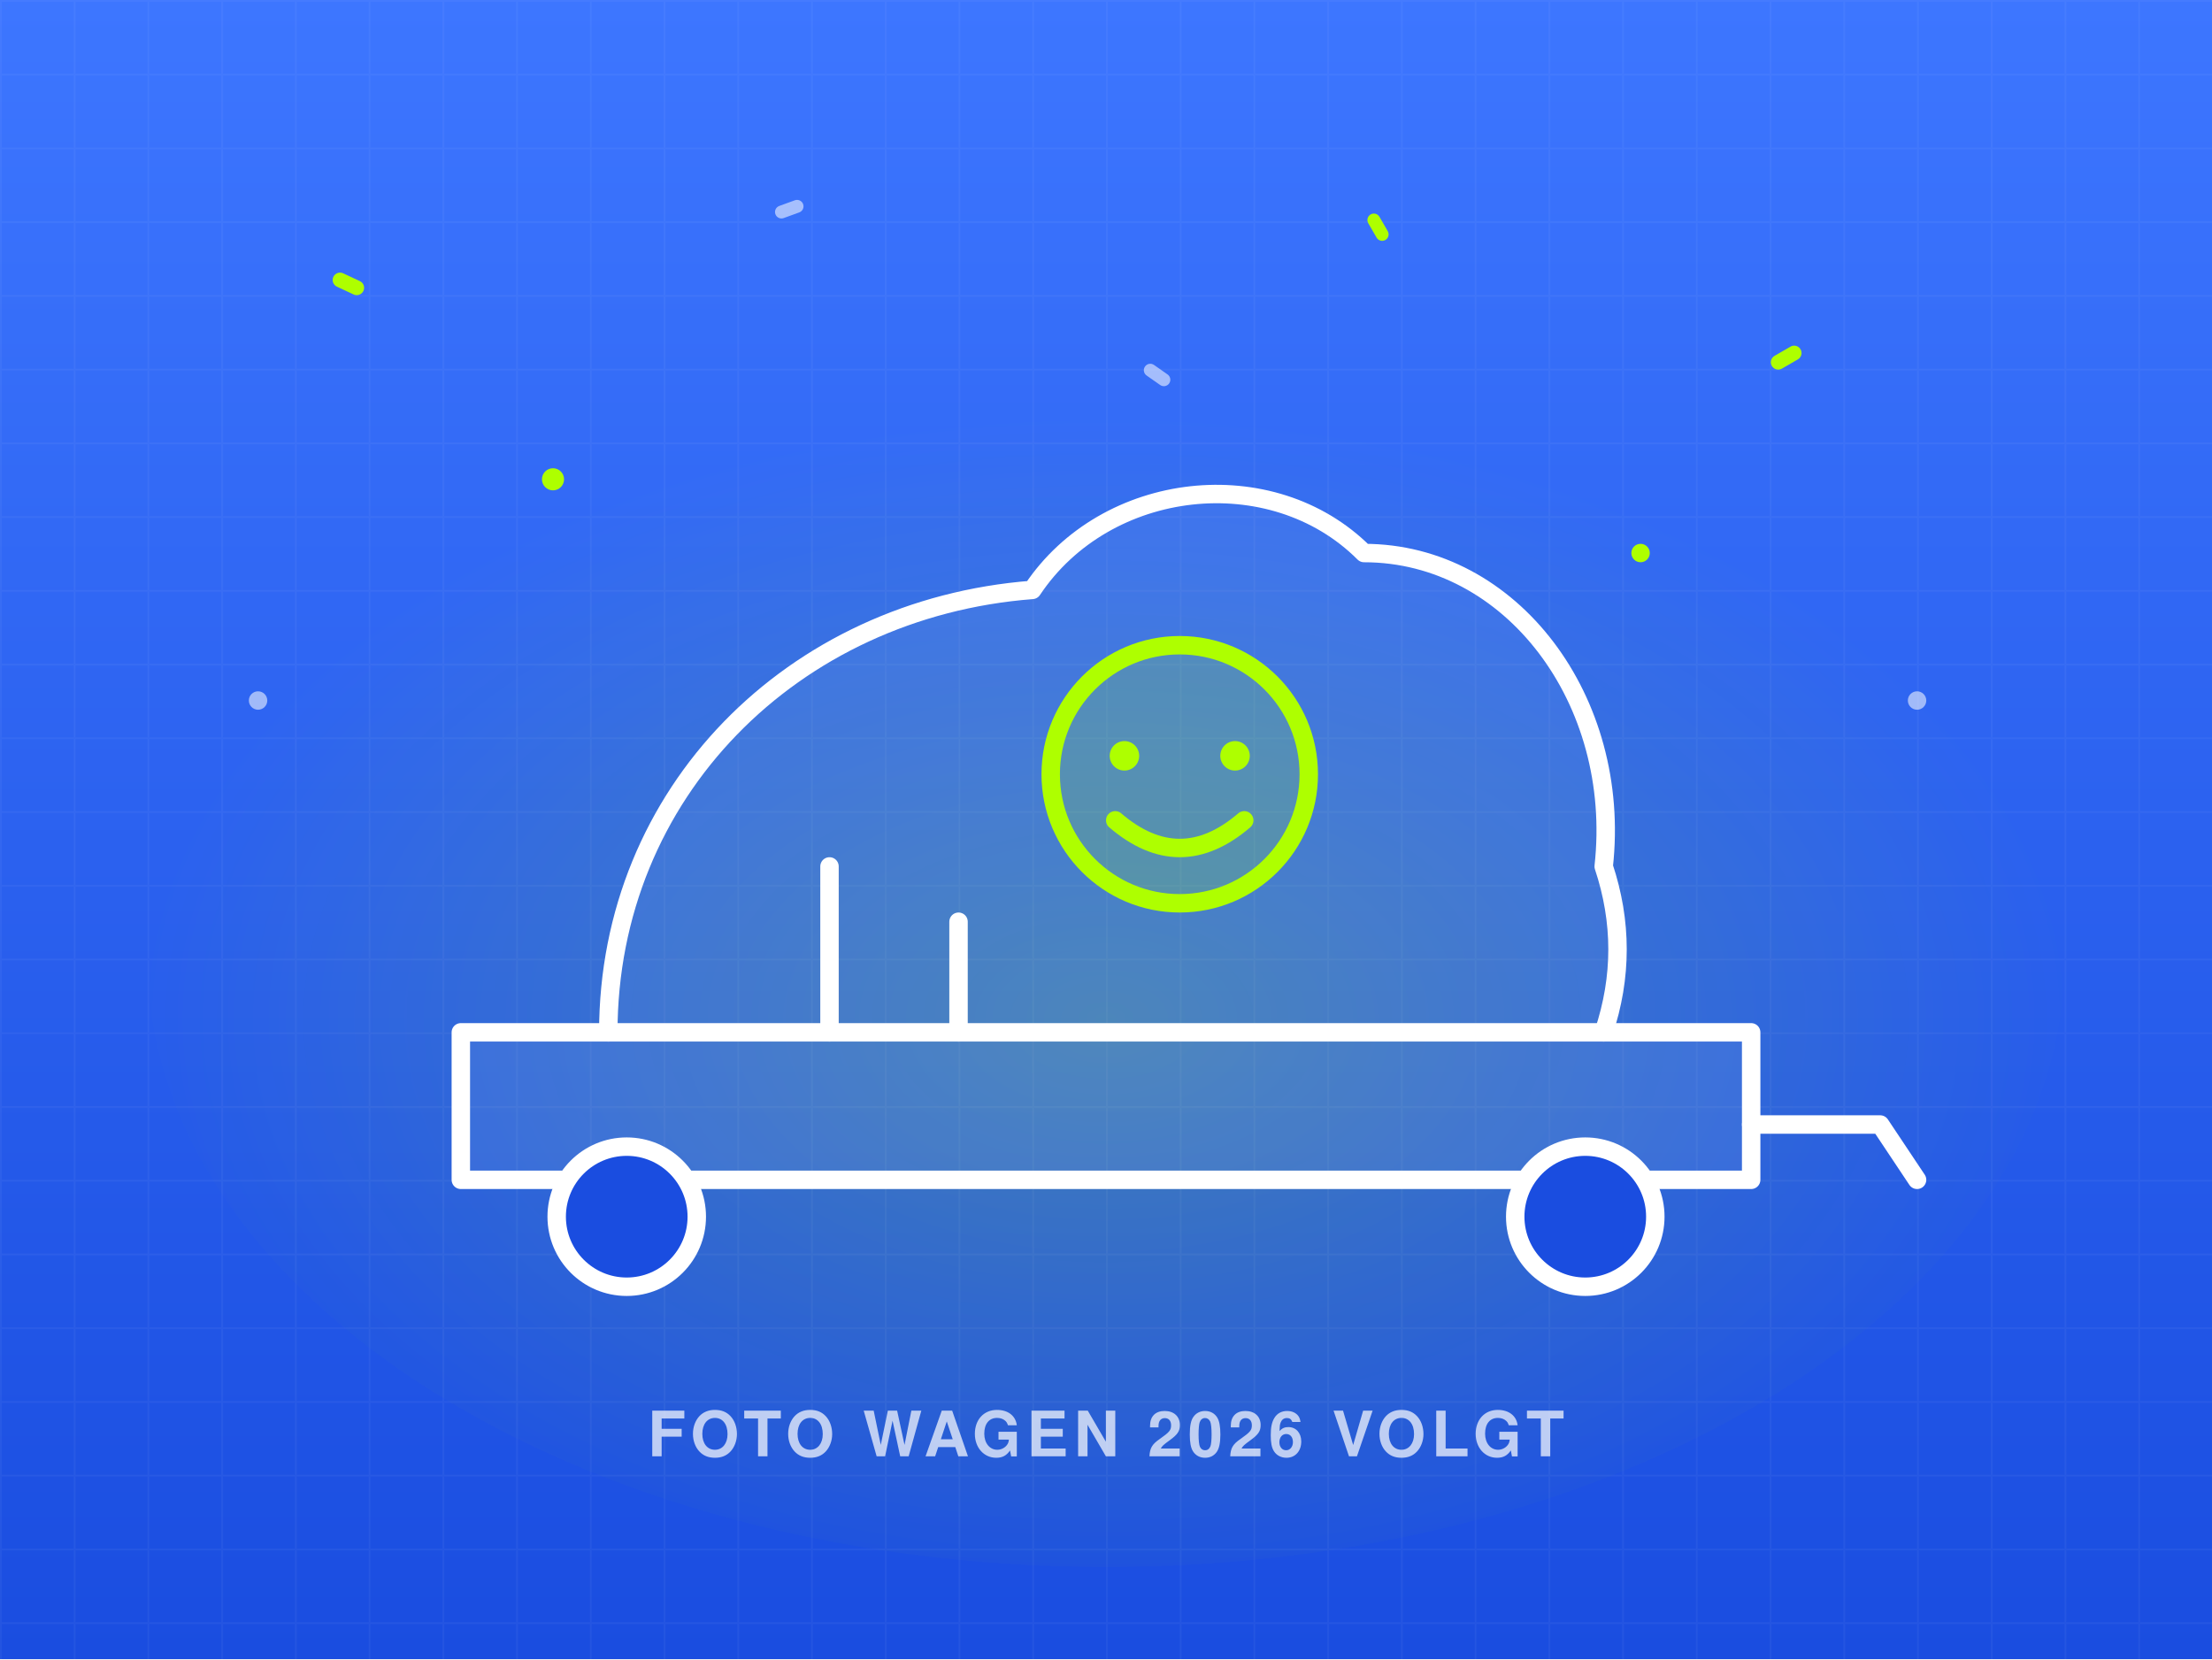
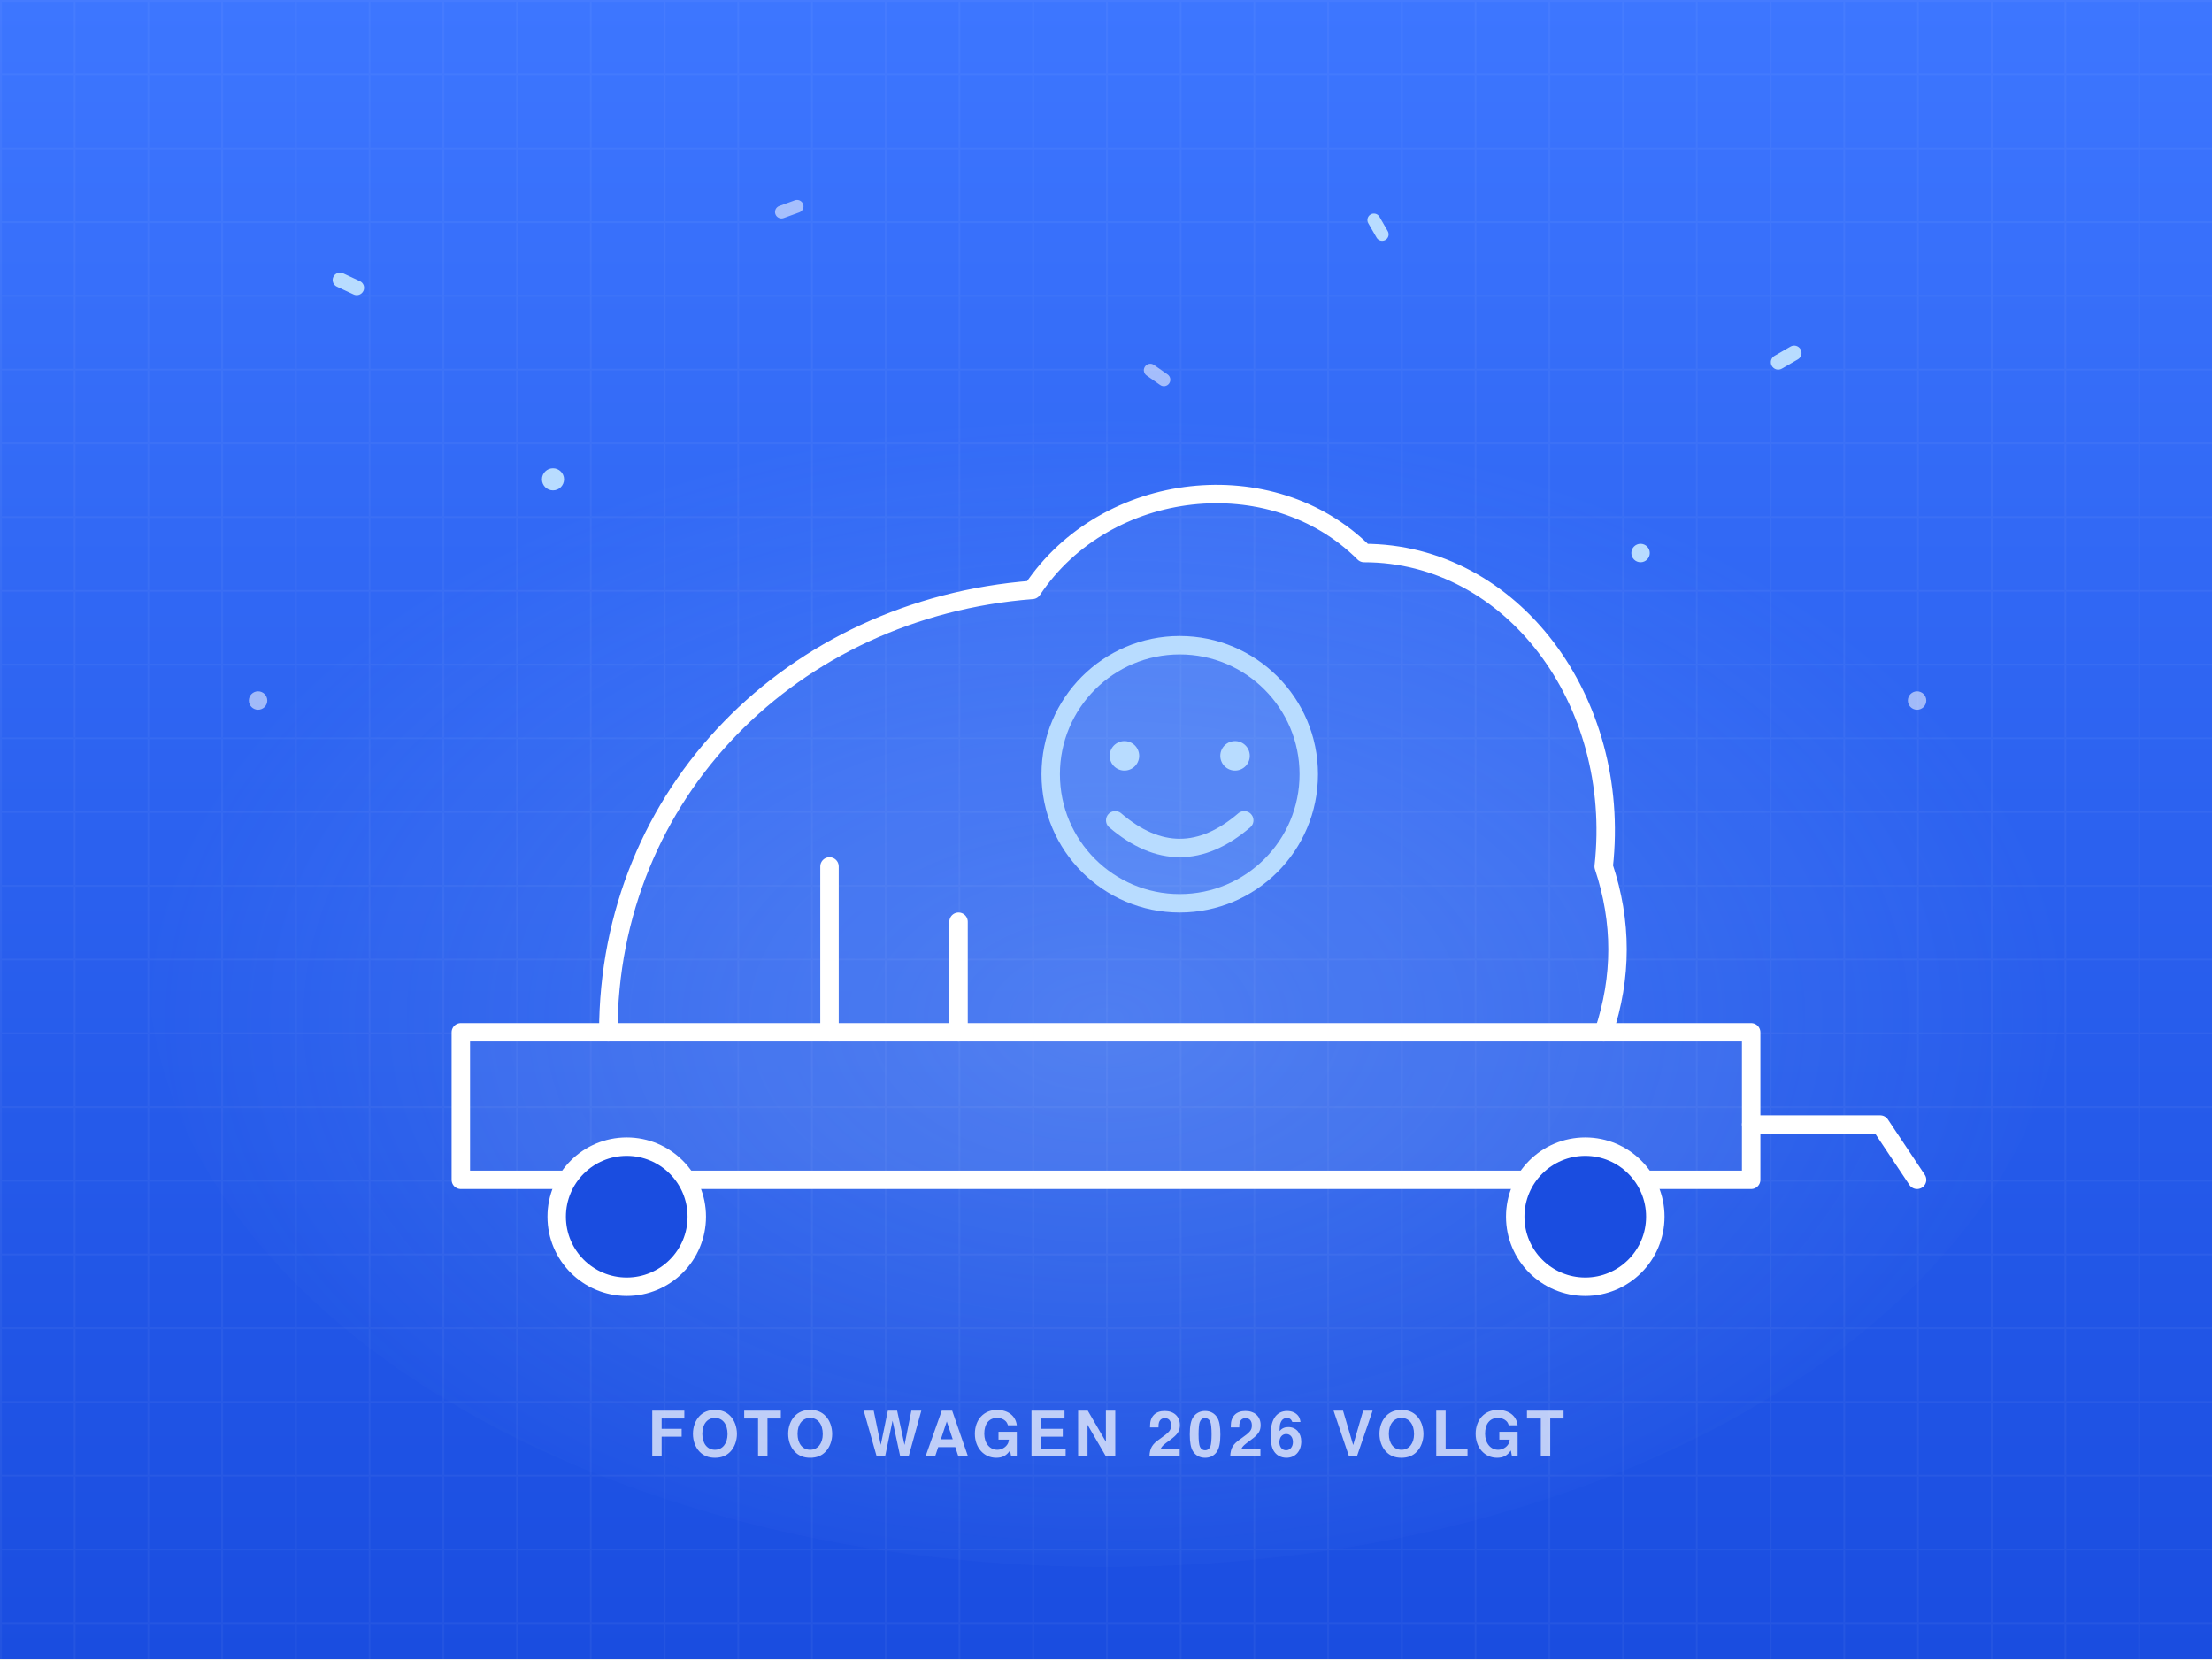
<svg xmlns="http://www.w3.org/2000/svg" viewBox="0 0 1200 900" width="1200" height="900">
  <defs>
    <linearGradient id="lucht" x1="0" y1="0" x2="0" y2="1">
      <stop offset="0" stop-color="#3d76ff" />
      <stop offset="1" stop-color="#1a4de0" />
    </linearGradient>
    <radialGradient id="gloed" cx="0.5" cy="0.55" r="0.5">
-       <stop offset="0" stop-color="#aeff00" stop-opacity="0.22" />
-       <stop offset="1" stop-color="#aeff00" stop-opacity="0" />
+       <stop offset="0" stop-color="#b8dcff" stop-opacity="0.22" />
+       <stop offset="1" stop-color="#b8dcff" stop-opacity="0" />
    </radialGradient>
    <pattern id="raster" width="40" height="40" patternUnits="userSpaceOnUse">
      <path d="M40 0H0V40" fill="none" stroke="#ffffff" stroke-opacity="0.04" stroke-width="2" />
    </pattern>
  </defs>
  <rect width="1200" height="900" fill="url(#lucht)" />
  <rect width="1200" height="900" fill="url(#raster)" />
  <ellipse cx="600" cy="520" rx="520" ry="330" fill="url(#gloed)" />
-   <g fill="#aeff00">
+   <g fill="#b8dcff">
    <rect x="180" y="150" width="18" height="8" rx="4" transform="rotate(25 189 154)" />
    <rect x="960" y="190" width="18" height="8" rx="4" transform="rotate(-30 969 194)" />
    <circle cx="300" cy="260" r="6" />
    <circle cx="890" cy="300" r="5" />
    <rect x="740" y="120" width="16" height="7" rx="3.5" transform="rotate(60 748 123)" />
  </g>
  <g fill="#ffffff" fill-opacity="0.55">
    <rect x="420" y="110" width="16" height="7" rx="3.5" transform="rotate(-20 428 113)" />
    <circle cx="1040" cy="380" r="5" />
    <circle cx="140" cy="380" r="5" />
    <rect x="620" y="200" width="16" height="7" rx="3.5" transform="rotate(35 628 203)" />
  </g>
  <g fill="none" stroke="#ffffff" stroke-width="10" stroke-linecap="round" stroke-linejoin="round">
    <path d="M250 640 H950 V560 H250 Z" fill="#ffffff" fill-opacity="0.06" />
    <path d="M330 560 C330 430 430 330 560 320 C600 260 690 250 740 300 C820 300 880 380 870 470 C880 500 880 530 870 560" fill="#ffffff" fill-opacity="0.04" />
-     <circle cx="640" cy="420" r="70" fill="#aeff00" fill-opacity="0.15" stroke="#aeff00" />
-     <path d="M610 410 h0 M670 410 h0" stroke="#aeff00" stroke-width="16" />
-     <path d="M605 445 Q640 475 675 445" stroke="#aeff00" />
+     <circle cx="640" cy="420" r="70" fill="#b8dcff" fill-opacity="0.15" stroke="#b8dcff" />
+     <path d="M610 410 h0 M670 410 h0" stroke="#b8dcff" stroke-width="16" />
+     <path d="M605 445 Q640 475 675 445" stroke="#b8dcff" />
    <path d="M450 560 V470 M520 560 V500" />
    <circle cx="340" cy="660" r="38" fill="#1a4de0" />
    <circle cx="860" cy="660" r="38" fill="#1a4de0" />
    <path d="M950 610 H1020 L1040 640" />
  </g>
  <text x="600" y="790" text-anchor="middle" font-family="Unbounded, Arial Black, Helvetica, sans-serif" font-size="34" font-weight="700" letter-spacing="3" fill="#ffffff" fill-opacity="0.7">FOTO WAGEN 2026 VOLGT</text>
</svg>
